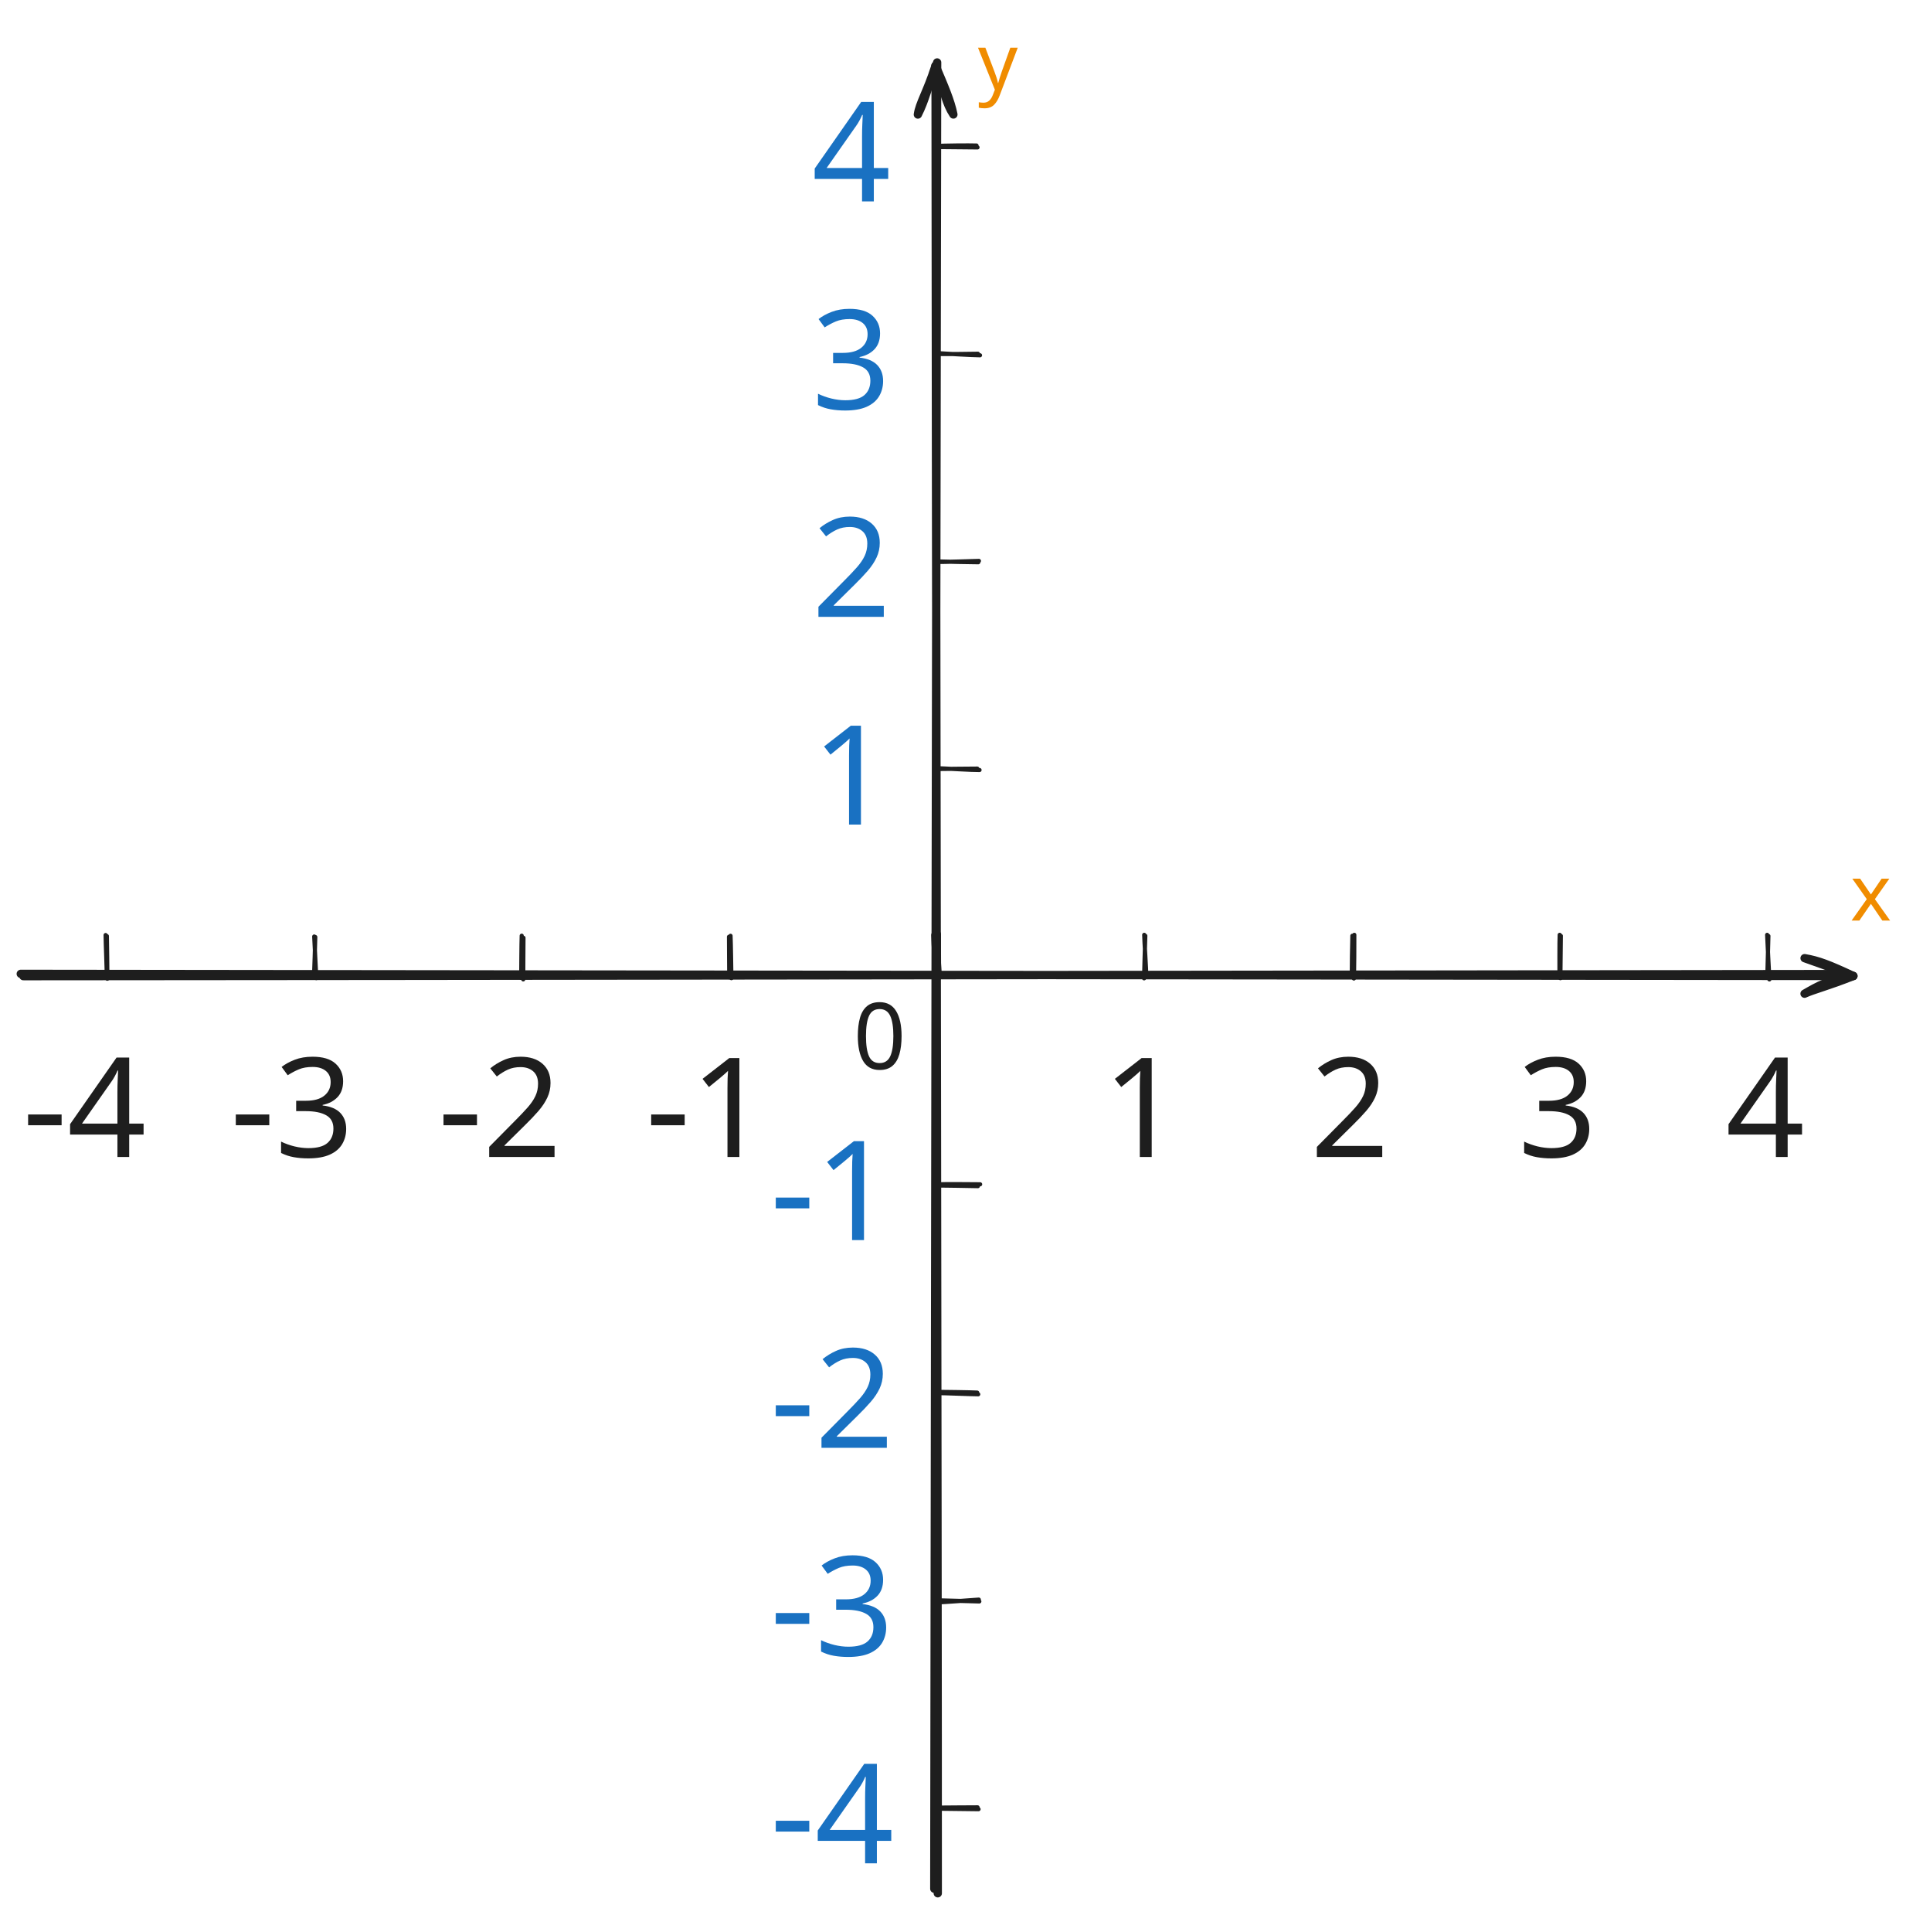
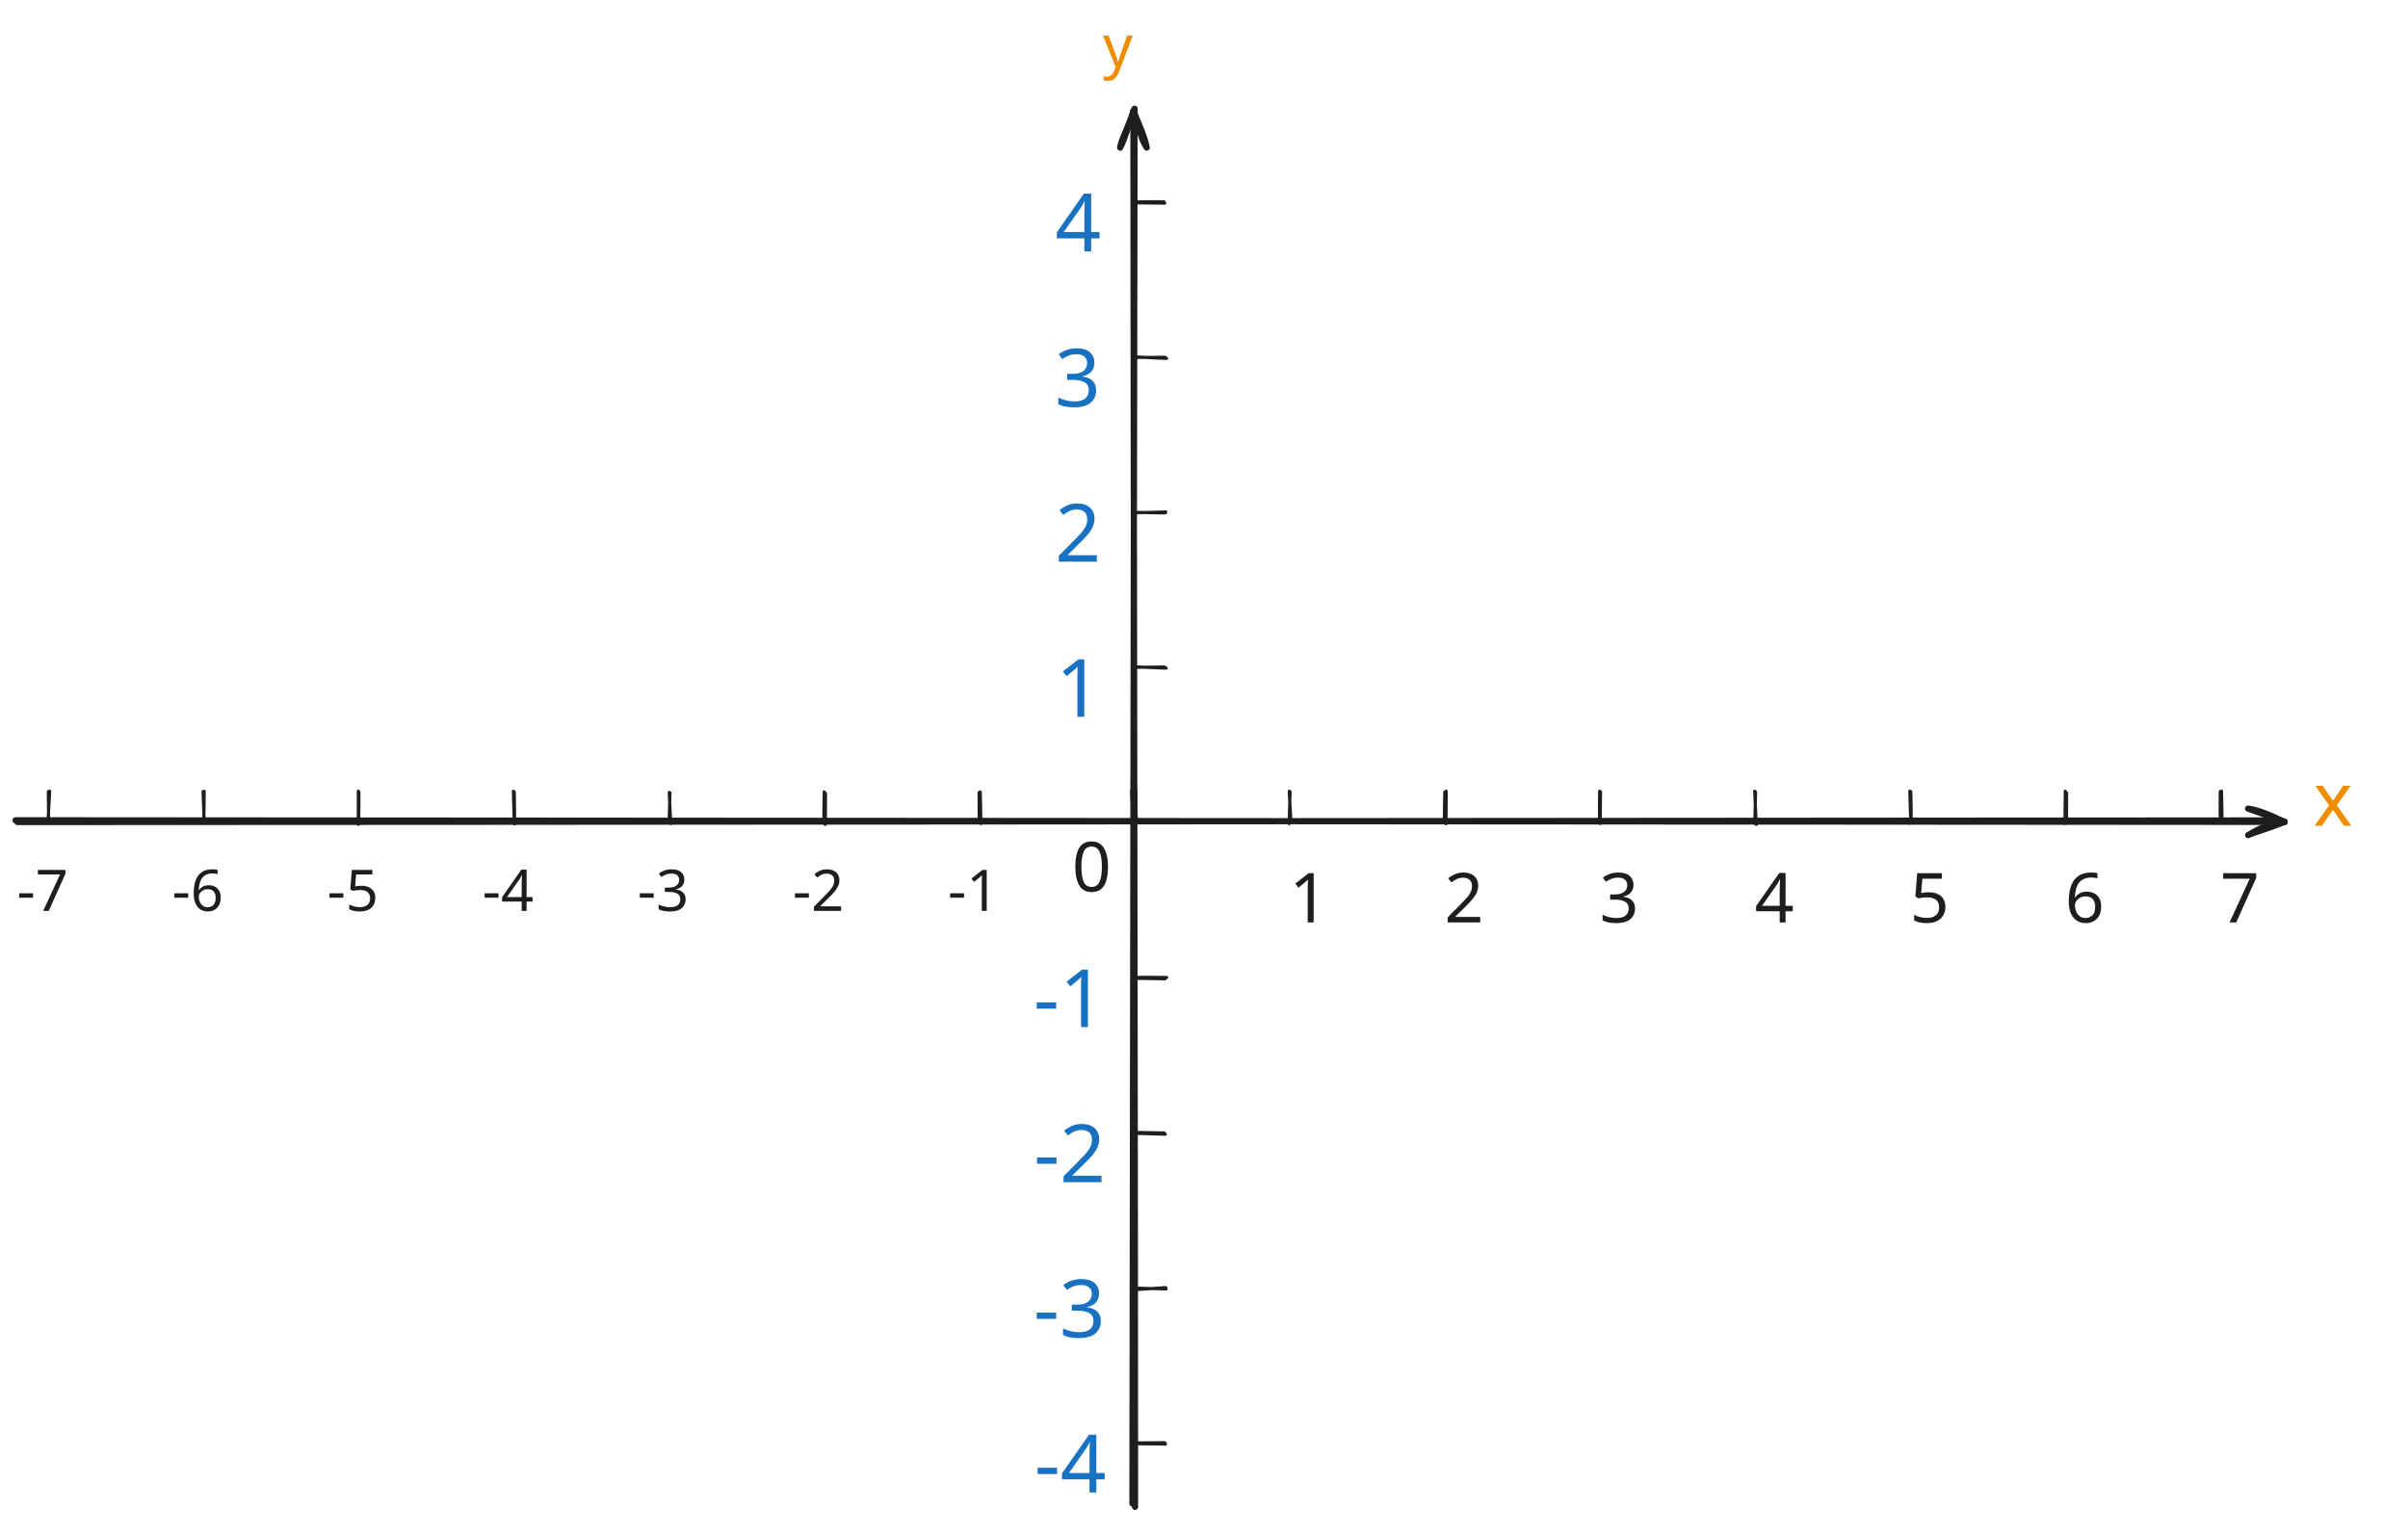
- <svg xmlns="http://www.w3.org/2000/svg" version="1.1" viewBox="0 0 925.902 930" width="1851.804" height="1860">
+ <svg xmlns="http://www.w3.org/2000/svg" version="1.1" viewBox="0 0 1551.938 990" width="3103.876" height="1980">
  <defs>
    <style class="style-fonts">
      @font-face { font-family: Nunito; src: url(https://unpkg.com/@excalidraw/excalidraw/dist/prod/fonts/Nunito/Nunito-Regular-XRXI3I6Li01BKofiOc5wtlZ2di8HDIkhdTQ3j6zbXWjgeg.woff2); }
      @font-face { font-family: Excalifont; src: url(https://unpkg.com/@excalidraw/excalidraw/dist/prod/fonts/Excalifont/Excalifont-Regular-a88b72a24fb54c9f94e3b5fdaa7481c9.woff2); }
    </style>
  </defs>
-   <rect x="0" y="0" width="925.902" height="930" fill="#ffffff" />
-   <g stroke-linecap="round">
-     <g transform="translate(10.86576 470) rotate(0 440.324 -0.6662534)">
-       <path d="M0.39 -0.11 C146.94 -0.13, 732.8 -0.99, 879.21 -1.13 M-0.87 -1.22 C146.08 -1.04, 734.5 -0.37, 881.51 -0.19" stroke="#1e1e1e" stroke-width="4" fill="none" />
-     </g>
-     <g transform="translate(10.86576 470) rotate(0 440.324 -0.6662534)">
-       <path d="M858.01 8.33 C864.72 4.48, 869.84 1.45, 881.51 -0.19 M858.01 8.33 C862.63 6.24, 869.32 4.67, 881.51 -0.19" stroke="#1e1e1e" stroke-width="4" fill="none" />
-     </g>
-     <g transform="translate(10.86576 470) rotate(0 440.324 -0.6662534)">
-       <path d="M858.03 -8.77 C864.58 -7.66, 869.7 -5.72, 881.51 -0.19 M858.03 -8.77 C862.69 -7.07, 869.38 -4.85, 881.51 -0.19" stroke="#1e1e1e" stroke-width="4" fill="none" />
-     </g>
-   </g>
-   <mask />
-   <g stroke-linecap="round">
-     <g transform="translate(450.8658 450) rotate(0 0.07153718 10.01767)">
+   <rect x="0" y="0" width="1551.938" height="990" fill="#ffffff" />
+   <g stroke-linecap="round">
+     <g transform="translate(10.86576 530) rotate(0 730 0)">
+       <path d="M0.39 -0.11 C243.61 -0.13, 1216.13 -0.99, 1459.21 -1.13 M-0.87 -1.22 C242.75 -1.04, 1217.84 -0.37, 1461.51 -0.19" stroke="#1e1e1e" stroke-width="4" fill="none" />
+     </g>
+     <g transform="translate(10.86576 530) rotate(0 730 0)">
+       <path d="M1438.02 8.34 C1444.72 4.48, 1449.84 1.46, 1461.51 -0.19 M1438.02 8.34 C1442.63 6.25, 1449.32 4.67, 1461.51 -0.19" stroke="#1e1e1e" stroke-width="4" fill="none" />
+     </g>
+     <g transform="translate(10.86576 530) rotate(0 730 0)">
+       <path d="M1438.03 -8.76 C1444.58 -7.66, 1449.69 -5.72, 1461.51 -0.19 M1438.03 -8.76 C1442.68 -7.06, 1449.37 -4.84, 1461.51 -0.19" stroke="#1e1e1e" stroke-width="4" fill="none" />
+     </g>
+   </g>
+   <mask />
+   <g stroke-linecap="round">
+     <g transform="translate(730.8658 510) rotate(0 0.2573878 10.1223)">
      <path d="M-0.51 0.15 C-0.49 3.46, 0.48 16.42, 0.65 19.81 M0.23 -0.24 C0.15 3.12, 0.3 16.98, 0.29 20.28" stroke="#1e1e1e" stroke-width="4" fill="none" />
    </g>
  </g>
  <mask />
  <g stroke-linecap="round">
-     <g transform="translate(551.1765 450.4776) rotate(0 0.2264732 9.988502)">
+     <g transform="translate(831.1765 510.4776) rotate(0 0 10)">
      <path d="M0.28 0 C0.16 3.48, -0.26 17.17, -0.31 20.45 M-0.24 -0.48 C-0.21 2.89, 0.78 16.28, 0.76 19.72" stroke="#1e1e1e" stroke-width="2" fill="none" />
    </g>
  </g>
  <mask />
  <g stroke-linecap="round">
-     <g transform="translate(651.3098 450.4083) rotate(0 0.1722415 10.09822)">
+     <g transform="translate(931.3098 510.4083) rotate(0 0 10)">
      <path d="M-0.15 0.04 C-0.26 3.39, -0.47 16.67, -0.44 19.94 M0.78 -0.41 C0.81 3.04, 0.74 17.19, 0.57 20.6" stroke="#1e1e1e" stroke-width="2" fill="none" />
    </g>
  </g>
  <mask />
  <g stroke-linecap="round">
-     <g transform="translate(751.3082 450.5265) rotate(0 -0.1095375 9.90291)">
+     <g transform="translate(1031.308 510.5265) rotate(0 0 10)">
      <path d="M0.22 -0.03 C0.15 3.29, 0.04 16.92, 0 20.33 M-0.33 -0.53 C-0.51 2.6, -0.42 16.18, -0.44 19.54" stroke="#1e1e1e" stroke-width="2" fill="none" />
    </g>
  </g>
  <mask />
  <g stroke-linecap="round">
-     <g transform="translate(851.3481 450.7278) rotate(0 0.05953445 9.997321)">
+     <g transform="translate(1131.348 510.7278) rotate(0 0 10)">
      <path d="M0.12 -0.17 C0.05 3.14, -0.31 16.56, -0.42 20.02 M-0.48 -0.73 C-0.38 2.66, 0.43 17.31, 0.6 20.72" stroke="#1e1e1e" stroke-width="2" fill="none" />
    </g>
  </g>
  <mask />
  <g stroke-linecap="round">
-     <g transform="translate(51.34607 450.6768) rotate(0 -0.08230719 9.932712)">
+     <g transform="translate(331.3461 510.6768) rotate(0 0 10)">
      <path d="M0.11 -0.07 C0.17 3.41, 0.38 17.15, 0.32 20.44 M-0.49 -0.58 C-0.48 2.79, 0.1 16.26, 0.05 19.71" stroke="#1e1e1e" stroke-width="2" fill="none" />
    </g>
  </g>
  <mask />
  <g stroke-linecap="round">
-     <g transform="translate(151.4794 450.6075) rotate(0 0.2620246 10.21066)">
+     <g transform="translate(431.4794 510.6075) rotate(0 0 10)">
      <path d="M0.32 0.44 C0.25 3.74, -0.14 16.43, -0.28 19.69 M-0.18 0.2 C-0.08 3.56, 0.69 16.82, 0.81 20.22" stroke="#1e1e1e" stroke-width="2" fill="none" />
    </g>
  </g>
  <mask />
  <g stroke-linecap="round">
-     <g transform="translate(251.4778 450.7257) rotate(0 0.03063875 10.19815)">
+     <g transform="translate(531.4778 510.7257) rotate(0 0 10)">
      <path d="M-0.28 -0.31 C-0.42 2.95, -0.49 16.71, -0.51 20.01 M0.57 0.71 C0.57 4.03, 0.43 17.53, 0.46 20.71" stroke="#1e1e1e" stroke-width="2" fill="none" />
    </g>
  </g>
  <mask />
  <g stroke-linecap="round">
-     <g transform="translate(351.5176 450.9269) rotate(0 0.06541993 9.728865)">
+     <g transform="translate(631.5176 510.9269) rotate(0 0 10)">
      <path d="M-0.51 0.01 C-0.53 3.31, -0.39 16.18, -0.39 19.49 M0.23 -0.46 C0.4 2.91, 0.59 16.45, 0.64 19.92" stroke="#1e1e1e" stroke-width="2" fill="none" />
    </g>
  </g>
  <mask />
-   <g transform="translate(410.8658 470) rotate(0 13.33333 30)">
+   <g transform="translate(690.8658 530) rotate(0 13.33333 30)">
    <text x="0" y="44.622" font-family="Nunito, Segoe UI Emoji" font-size="44.444px" fill="#1e1e1e" text-anchor="start" style="white-space: pre;" direction="ltr" dominant-baseline="alphabetic">0</text>
  </g>
-   <g transform="translate(530.8658 490) rotate(0 21.49785 45)">
-     <text x="0" y="66.933" font-family="Nunito, Segoe UI Emoji" font-size="66.667px" fill="#1e1e1e" text-anchor="start" style="white-space: pre;" direction="ltr" dominant-baseline="alphabetic">1</text>
-   </g>
-   <g transform="translate(630.8658 490) rotate(0 20.36463 45)">
-     <text x="0" y="66.933" font-family="Nunito, Segoe UI Emoji" font-size="66.667px" fill="#1e1e1e" text-anchor="start" style="white-space: pre;" direction="ltr" dominant-baseline="alphabetic">2</text>
-   </g>
-   <g transform="translate(830.8658 490) rotate(0 20.63127 45)">
-     <text x="0" y="66.933" font-family="Nunito, Segoe UI Emoji" font-size="66.667px" fill="#1e1e1e" text-anchor="start" style="white-space: pre;" direction="ltr" dominant-baseline="alphabetic">4</text>
-   </g>
-   <g transform="translate(730.8658 490) rotate(0 19.998 45)">
-     <text x="0" y="66.933" font-family="Nunito, Segoe UI Emoji" font-size="66.667px" fill="#1e1e1e" text-anchor="start" style="white-space: pre;" direction="ltr" dominant-baseline="alphabetic">3</text>
-   </g>
-   <g transform="translate(10.86576 490) rotate(0 35.52978 45)">
-     <text x="0" y="66.933" font-family="Nunito, Segoe UI Emoji" font-size="66.667px" fill="#1e1e1e" text-anchor="start" style="white-space: pre;" direction="ltr" dominant-baseline="alphabetic">-4</text>
-   </g>
-   <g transform="translate(110.8658 490) rotate(0 34.22991 45)">
-     <text x="0" y="66.933" font-family="Nunito, Segoe UI Emoji" font-size="66.667px" fill="#1e1e1e" text-anchor="start" style="white-space: pre;" direction="ltr" dominant-baseline="alphabetic">-3</text>
-   </g>
-   <g transform="translate(310.8658 490) rotate(0 34.22991 45)">
-     <text x="0" y="66.933" font-family="Nunito, Segoe UI Emoji" font-size="66.667px" fill="#1e1e1e" text-anchor="start" style="white-space: pre;" direction="ltr" dominant-baseline="alphabetic">-1</text>
-   </g>
-   <g transform="translate(210.8658 490) rotate(0 34.62987 45)">
-     <text x="0" y="66.933" font-family="Nunito, Segoe UI Emoji" font-size="66.667px" fill="#1e1e1e" text-anchor="start" style="white-space: pre;" direction="ltr" dominant-baseline="alphabetic">-2</text>
-   </g>
-   <g stroke-linecap="round">
-     <g transform="translate(450.8658 910) rotate(0 -0.1729361 -439.2905)">
-       <path d="M-1.01 -0.82 C-0.86 -147.53, 0.07 -733.37, 0.36 -879.94 M0.66 1.36 C0.73 -145.17, -0.35 -731.64, -0.4 -878.38" stroke="#1e1e1e" stroke-width="4" fill="none" />
-     </g>
-     <g transform="translate(450.8658 910) rotate(0 -0.1729361 -439.2905)">
-       <path d="M8.18 -854.89 C4.56 -860.36, 3.83 -865.73, -0.4 -878.38 M8.18 -854.89 C6.85 -861.58, 3.71 -868.72, -0.4 -878.38" stroke="#1e1e1e" stroke-width="4" fill="none" />
-     </g>
-     <g transform="translate(450.8658 910) rotate(0 -0.1729361 -439.2905)">
-       <path d="M-8.92 -854.87 C-8.18 -860.2, -4.55 -865.58, -0.4 -878.38 M-8.92 -854.87 C-5.48 -861.6, -3.85 -868.75, -0.4 -878.38" stroke="#1e1e1e" stroke-width="4" fill="none" />
-     </g>
-   </g>
-   <mask />
-   <g stroke-linecap="round">
-     <g transform="translate(450.8658 370) rotate(0 10.18929 0.2288045)">
+   <g transform="translate(830.8658 550) rotate(0 20 30)">
+     <text x="0" y="44.622" font-family="Nunito, Segoe UI Emoji" font-size="44.444px" fill="#1e1e1e" text-anchor="start" style="white-space: pre;" direction="ltr" dominant-baseline="alphabetic">1</text>
+   </g>
+   <g transform="translate(930.8658 550) rotate(0 13.57642 30)">
+     <text x="0" y="44.622" font-family="Nunito, Segoe UI Emoji" font-size="44.444px" fill="#1e1e1e" text-anchor="start" style="white-space: pre;" direction="ltr" dominant-baseline="alphabetic">2</text>
+   </g>
+   <g transform="translate(1130.866 550) rotate(0 13.75418 30)">
+     <text x="0" y="44.622" font-family="Nunito, Segoe UI Emoji" font-size="44.444px" fill="#1e1e1e" text-anchor="start" style="white-space: pre;" direction="ltr" dominant-baseline="alphabetic">4</text>
+   </g>
+   <g transform="translate(1030.866 550) rotate(0 13.332 30)">
+     <text x="0" y="44.622" font-family="Nunito, Segoe UI Emoji" font-size="44.444px" fill="#1e1e1e" text-anchor="start" style="white-space: pre;" direction="ltr" dominant-baseline="alphabetic">3</text>
+   </g>
+   <g transform="translate(310.8658 550) rotate(0 19.73877 25)">
+     <text x="0" y="37.185" font-family="Nunito, Segoe UI Emoji" font-size="37.037px" fill="#1e1e1e" text-anchor="start" style="white-space: pre;" direction="ltr" dominant-baseline="alphabetic">-4</text>
+   </g>
+   <g transform="translate(410.8658 550) rotate(0 19.01662 25)">
+     <text x="0" y="37.185" font-family="Nunito, Segoe UI Emoji" font-size="37.037px" fill="#1e1e1e" text-anchor="start" style="white-space: pre;" direction="ltr" dominant-baseline="alphabetic">-3</text>
+   </g>
+   <g transform="translate(610.8658 550) rotate(0 19.01662 25)">
+     <text x="0" y="37.185" font-family="Nunito, Segoe UI Emoji" font-size="37.037px" fill="#1e1e1e" text-anchor="start" style="white-space: pre;" direction="ltr" dominant-baseline="alphabetic">-1</text>
+   </g>
+   <g transform="translate(510.8658 550) rotate(0 19.23882 25)">
+     <text x="0" y="37.185" font-family="Nunito, Segoe UI Emoji" font-size="37.037px" fill="#1e1e1e" text-anchor="start" style="white-space: pre;" direction="ltr" dominant-baseline="alphabetic">-2</text>
+   </g>
+   <g stroke-linecap="round">
+     <g transform="translate(730.8658 970) rotate(0 0 -450)">
+       <path d="M-1.01 -0.82 C-0.86 -150.86, 0.07 -750.04, 0.36 -899.94 M0.66 1.36 C0.73 -148.5, -0.35 -748.3, -0.4 -898.38" stroke="#1e1e1e" stroke-width="4" fill="none" />
+     </g>
+     <g transform="translate(730.8658 970) rotate(0 0 -450)">
+       <path d="M8.18 -874.89 C4.56 -880.36, 3.83 -885.73, -0.4 -898.38 M8.18 -874.89 C6.85 -881.58, 3.71 -888.72, -0.4 -898.38" stroke="#1e1e1e" stroke-width="4" fill="none" />
+     </g>
+     <g transform="translate(730.8658 970) rotate(0 0 -450)">
+       <path d="M-8.93 -874.87 C-8.18 -880.2, -4.55 -885.58, -0.4 -898.38 M-8.93 -874.87 C-5.48 -881.6, -3.86 -888.75, -0.4 -898.38" stroke="#1e1e1e" stroke-width="4" fill="none" />
+     </g>
+   </g>
+   <mask />
+   <g stroke-linecap="round">
+     <g transform="translate(730.8658 430) rotate(0 10 0)">
      <path d="M-0.39 0.18 C2.95 0.16, 16.34 -0.04, 19.69 -0.02 M0.41 -0.21 C3.95 -0.13, 17.63 0.74, 20.77 0.66" stroke="#1e1e1e" stroke-width="2" fill="none" />
    </g>
  </g>
  <mask />
  <g stroke-linecap="round">
-     <g transform="translate(451.1131 270.1131) rotate(0 9.993269 0.2075601)">
+     <g transform="translate(731.1131 330.1131) rotate(0 10 0)">
      <path d="M-0.25 0.41 C3.2 0.44, 16.85 -0.01, 20.23 -0.11 M0.63 0.15 C4.06 0.28, 16.74 0.51, 19.92 0.53" stroke="#1e1e1e" stroke-width="2" fill="none" />
    </g>
  </g>
  <mask />
  <g stroke-linecap="round">
-     <g transform="translate(451.3246 170.2149) rotate(0 10.04251 0.2932519)">
+     <g transform="translate(731.3246 230.2149) rotate(0 10 0)">
      <path d="M-0.46 0.17 C2.72 0.26, 16.21 0.18, 19.54 0.07 M0.31 -0.21 C3.61 0.01, 17.16 0.79, 20.54 0.8" stroke="#1e1e1e" stroke-width="2" fill="none" />
    </g>
  </g>
  <mask />
  <g stroke-linecap="round">
-     <g transform="translate(451.1388 570.8109) rotate(0 10.25886 -0.3282386)">
+     <g transform="translate(731.1388 630.8109) rotate(0 10 0)">
      <path d="M-0.27 -0.16 C2.98 -0.17, 16.26 0.09, 19.71 0.15 M0.59 -0.72 C4.01 -0.92, 17.51 -0.72, 20.79 -0.73" stroke="#1e1e1e" stroke-width="2" fill="none" />
    </g>
  </g>
  <mask />
  <g stroke-linecap="round">
-     <g transform="translate(451.1272 670.8243) rotate(0 9.80742 -0.2489096)">
+     <g transform="translate(731.1272 730.8243) rotate(0 10 0)">
      <path d="M-0.26 -0.23 C3.13 -0.27, 16.45 0.32, 19.88 0.33 M0.61 -0.82 C3.96 -0.79, 16.13 -0.65, 19.38 -0.47" stroke="#1e1e1e" stroke-width="2" fill="none" />
    </g>
  </g>
  <mask />
  <g stroke-linecap="round">
-     <g transform="translate(451.2054 770.6925) rotate(0 9.997659 -0.01319307)">
+     <g transform="translate(731.2054 830.6925) rotate(0 10 0)">
      <path d="M0.21 -0.35 C3.54 -0.27, 17 0.08, 20.33 0.18 M-0.34 0.67 C2.91 0.59, 16.69 -0.46, 20.08 -0.69" stroke="#1e1e1e" stroke-width="2" fill="none" />
    </g>
  </g>
  <mask />
-   <g transform="translate(370.8658 530) rotate(0 34.22991 45)">
-     <text x="0" y="66.933" font-family="Nunito, Segoe UI Emoji" font-size="66.667px" fill="#1971c2" text-anchor="start" style="white-space: pre;" direction="ltr" dominant-baseline="alphabetic">-1</text>
-   </g>
-   <g transform="translate(370.8658 630) rotate(0 34.62987 45)">
-     <text x="0" y="66.933" font-family="Nunito, Segoe UI Emoji" font-size="66.667px" fill="#1971c2" text-anchor="start" style="white-space: pre;" direction="ltr" dominant-baseline="alphabetic">-2</text>
-   </g>
-   <g transform="translate(370.8658 730) rotate(0 34.22991 45)">
-     <text x="0" y="66.933" font-family="Nunito, Segoe UI Emoji" font-size="66.667px" fill="#1971c2" text-anchor="start" style="white-space: pre;" direction="ltr" dominant-baseline="alphabetic">-3</text>
-   </g>
-   <g transform="translate(390.8658 130) rotate(0 19.998 45)">
-     <text x="0" y="66.933" font-family="Nunito, Segoe UI Emoji" font-size="66.667px" fill="#1971c2" text-anchor="start" style="white-space: pre;" direction="ltr" dominant-baseline="alphabetic">3</text>
-   </g>
-   <g transform="translate(390.8658 230) rotate(0 20.36463 45)">
-     <text x="0" y="66.933" font-family="Nunito, Segoe UI Emoji" font-size="66.667px" fill="#1971c2" text-anchor="start" style="white-space: pre;" direction="ltr" dominant-baseline="alphabetic">2</text>
-   </g>
-   <g transform="translate(390.8658 330) rotate(0 21.49785 45)">
-     <text x="0" y="66.933" font-family="Nunito, Segoe UI Emoji" font-size="66.667px" fill="#1971c2" text-anchor="start" style="white-space: pre;" direction="ltr" dominant-baseline="alphabetic">1</text>
-   </g>
-   <g transform="translate(890.8658 410) rotate(0 12.518 23.49624)">
-     <text x="0" y="33.12" font-family="Excalifont, Xiaolai, Segoe UI Emoji" font-size="37.594px" fill="#f08c00" text-anchor="start" style="white-space: pre;" direction="ltr" dominant-baseline="alphabetic">x</text>
-   </g>
-   <g transform="translate(470.8658 10) rotate(0 10.97628 23.49624)">
+   <g transform="translate(666.0791 610) rotate(0 26.62326 35)">
+     <text x="0" y="52.059" font-family="Nunito, Segoe UI Emoji" font-size="51.852px" fill="#1971c2" text-anchor="start" style="white-space: pre;" direction="ltr" dominant-baseline="alphabetic">-1</text>
+   </g>
+   <g transform="translate(666.2568 710) rotate(0 26.93434 35)">
+     <text x="0" y="52.059" font-family="Nunito, Segoe UI Emoji" font-size="51.852px" fill="#1971c2" text-anchor="start" style="white-space: pre;" direction="ltr" dominant-baseline="alphabetic">-2</text>
+   </g>
+   <g transform="translate(666.0791 810) rotate(0 26.62326 35)">
+     <text x="0" y="52.059" font-family="Nunito, Segoe UI Emoji" font-size="51.852px" fill="#1971c2" text-anchor="start" style="white-space: pre;" direction="ltr" dominant-baseline="alphabetic">-3</text>
+   </g>
+   <g transform="translate(679.7538 210) rotate(0 15.554 35)">
+     <text x="0" y="52.059" font-family="Nunito, Segoe UI Emoji" font-size="51.852px" fill="#1971c2" text-anchor="start" style="white-space: pre;" direction="ltr" dominant-baseline="alphabetic">3</text>
+   </g>
+   <g transform="translate(679.9167 310) rotate(0 15.83916 35)">
+     <text x="0" y="52.059" font-family="Nunito, Segoe UI Emoji" font-size="51.852px" fill="#1971c2" text-anchor="start" style="white-space: pre;" direction="ltr" dominant-baseline="alphabetic">2</text>
+   </g>
+   <g transform="translate(680.4204 410) rotate(0 16.72055 35)">
+     <text x="0" y="52.059" font-family="Nunito, Segoe UI Emoji" font-size="51.852px" fill="#1971c2" text-anchor="start" style="white-space: pre;" direction="ltr" dominant-baseline="alphabetic">1</text>
+   </g>
+   <g transform="translate(1490.866 490) rotate(0 25.536 30)">
+     <text x="0" y="42.288" font-family="Excalifont, Xiaolai, Segoe UI Emoji" font-size="48px" fill="#f08c00" text-anchor="start" style="white-space: pre;" direction="ltr" dominant-baseline="alphabetic">x</text>
+   </g>
+   <g transform="translate(710.8658 10) rotate(0 10.97628 23.49624)">
    <text x="0" y="33.12" font-family="Excalifont, Xiaolai, Segoe UI Emoji" font-size="37.594px" fill="#f08c00" text-anchor="start" style="white-space: pre;" direction="ltr" dominant-baseline="alphabetic">y</text>
  </g>
  <g stroke-linecap="round">
-     <g transform="translate(451.2384 870.6983) rotate(0 9.772041 -0.2608464)">
+     <g transform="translate(731.2384 930.6983) rotate(0 10 0)">
      <path d="M-0.37 -0.06 C2.97 0.01, 16.59 0.14, 19.92 0.18 M0.44 -0.57 C3.71 -0.64, 16.07 -0.66, 19.44 -0.7" stroke="#1e1e1e" stroke-width="2" fill="none" />
    </g>
  </g>
  <mask />
-   <g transform="translate(370.8658 830) rotate(0 35.52978 45)">
-     <text x="0" y="66.933" font-family="Nunito, Segoe UI Emoji" font-size="66.667px" fill="#1971c2" text-anchor="start" style="white-space: pre;" direction="ltr" dominant-baseline="alphabetic">-4</text>
-   </g>
-   <g stroke-linecap="round">
-     <g transform="translate(450.7766 70.81152) rotate(0 9.989328 -0.3364654)">
+   <g transform="translate(666.6568 910) rotate(0 27.63427 35)">
+     <text x="0" y="52.059" font-family="Nunito, Segoe UI Emoji" font-size="51.852px" fill="#1971c2" text-anchor="start" style="white-space: pre;" direction="ltr" dominant-baseline="alphabetic">-4</text>
+   </g>
+   <g stroke-linecap="round">
+     <g transform="translate(730.7766 130.8115) rotate(0 10 0)">
      <path d="M0.5 -0.04 C3.78 -0.07, 16.57 0.17, 19.89 0.14 M0.09 -0.54 C3.28 -0.76, 16.04 -0.89, 19.4 -0.76" stroke="#1e1e1e" stroke-width="2" fill="none" />
    </g>
  </g>
  <mask />
-   <g transform="translate(390.8658 30) rotate(0 20.63127 45)">
-     <text x="0" y="66.933" font-family="Nunito, Segoe UI Emoji" font-size="66.667px" fill="#1971c2" text-anchor="start" style="white-space: pre;" direction="ltr" dominant-baseline="alphabetic">4</text>
+   <g transform="translate(680.0352 110) rotate(0 16.04654 35)">
+     <text x="0" y="52.059" font-family="Nunito, Segoe UI Emoji" font-size="51.852px" fill="#1971c2" text-anchor="start" style="white-space: pre;" direction="ltr" dominant-baseline="alphabetic">4</text>
+   </g>
+   <g stroke-linecap="round">
+     <g transform="translate(1231.413 509.9492) rotate(0 0 10)">
+       <path d="M0.08 0.35 C0.17 3.72, 0.43 16.68, 0.36 19.98 M-0.55 0.05 C-0.48 3.54, -0.11 17.21, 0.11 20.66" stroke="#1e1e1e" stroke-width="2" fill="none" />
+     </g>
+   </g>
+   <mask />
+   <g stroke-linecap="round">
+     <g transform="translate(1331.375 510.2645) rotate(0 0 10)">
+       <path d="M-0.34 -0.26 C-0.35 3.23, -0.51 17.11, -0.51 20.52 M0.49 0.79 C0.68 4.18, 0.41 16.74, 0.46 19.82" stroke="#1e1e1e" stroke-width="2" fill="none" />
+     </g>
+   </g>
+   <mask />
+   <g transform="translate(1230.866 550) rotate(0 14.02082 30)">
+     <text x="0" y="44.622" font-family="Nunito, Segoe UI Emoji" font-size="44.444px" fill="#1e1e1e" text-anchor="start" style="white-space: pre;" direction="ltr" dominant-baseline="alphabetic">5</text>
+   </g>
+   <g transform="translate(1330.866 550) rotate(0 13.59864 30)">
+     <text x="0" y="44.622" font-family="Nunito, Segoe UI Emoji" font-size="44.444px" fill="#1e1e1e" text-anchor="start" style="white-space: pre;" direction="ltr" dominant-baseline="alphabetic">6</text>
+   </g>
+   <g transform="translate(210.8658 550) rotate(0 19.36843 25)">
+     <text x="0" y="37.185" font-family="Nunito, Segoe UI Emoji" font-size="37.037px" fill="#1e1e1e" text-anchor="start" style="white-space: pre;" direction="ltr" dominant-baseline="alphabetic">-5</text>
+   </g>
+   <g stroke-linecap="round">
+     <g transform="translate(230.8465 510.6179) rotate(0 0 10)">
+       <path d="M0.48 -0.09 C0.53 3.18, 0.42 16.75, 0.3 20.06 M0.06 -0.62 C0.06 2.72, 0.15 17.31, 0.02 20.79" stroke="#1e1e1e" stroke-width="2" fill="none" />
+     </g>
+   </g>
+   <mask />
+   <g stroke-linecap="round">
+     <g transform="translate(131.3905 510.0297) rotate(0 0 10)">
+       <path d="M-0.52 0.29 C-0.49 3.63, 0.18 16.93, 0.25 20.17 M0.21 -0.03 C0.19 3.13, 0.07 15.92, -0.05 19.29" stroke="#1e1e1e" stroke-width="2" fill="none" />
+     </g>
+   </g>
+   <mask />
+   <g transform="translate(110.8658 550) rotate(0 19.29437 25)">
+     <text x="0" y="37.185" font-family="Nunito, Segoe UI Emoji" font-size="37.037px" fill="#1e1e1e" text-anchor="start" style="white-space: pre;" direction="ltr" dominant-baseline="alphabetic">-6</text>
+   </g>
+   <g transform="translate(10.86576 550) rotate(0 19.07217 25)">
+     <text x="0" y="37.185" font-family="Nunito, Segoe UI Emoji" font-size="37.037px" fill="#1e1e1e" text-anchor="start" style="white-space: pre;" direction="ltr" dominant-baseline="alphabetic">-7</text>
+   </g>
+   <g stroke-linecap="round">
+     <g transform="translate(31.4274 509.8654) rotate(0 0 10)">
+       <path d="M-0.28 0.4 C-0.27 3.62, -0.12 16.34, -0.09 19.64 M0.57 0.13 C0.53 3.38, -0.4 16.97, -0.56 20.15" stroke="#1e1e1e" stroke-width="2" fill="none" />
+     </g>
+   </g>
+   <mask />
+   <g stroke-linecap="round">
+     <g transform="translate(1431.237 509.7876) rotate(0 0 10)">
+       <path d="M-0.32 0.45 C-0.42 3.77, -0.36 16.25, -0.31 19.59 M0.52 0.21 C0.58 3.61, 0.92 16.83, 0.77 20.07" stroke="#1e1e1e" stroke-width="2" fill="none" />
+     </g>
+   </g>
+   <mask />
+   <g transform="translate(1430.866 550) rotate(0 13.33199 30)">
+     <text x="0" y="44.622" font-family="Nunito, Segoe UI Emoji" font-size="44.444px" fill="#1e1e1e" text-anchor="start" style="white-space: pre;" direction="ltr" dominant-baseline="alphabetic">7</text>
  </g>
</svg>
